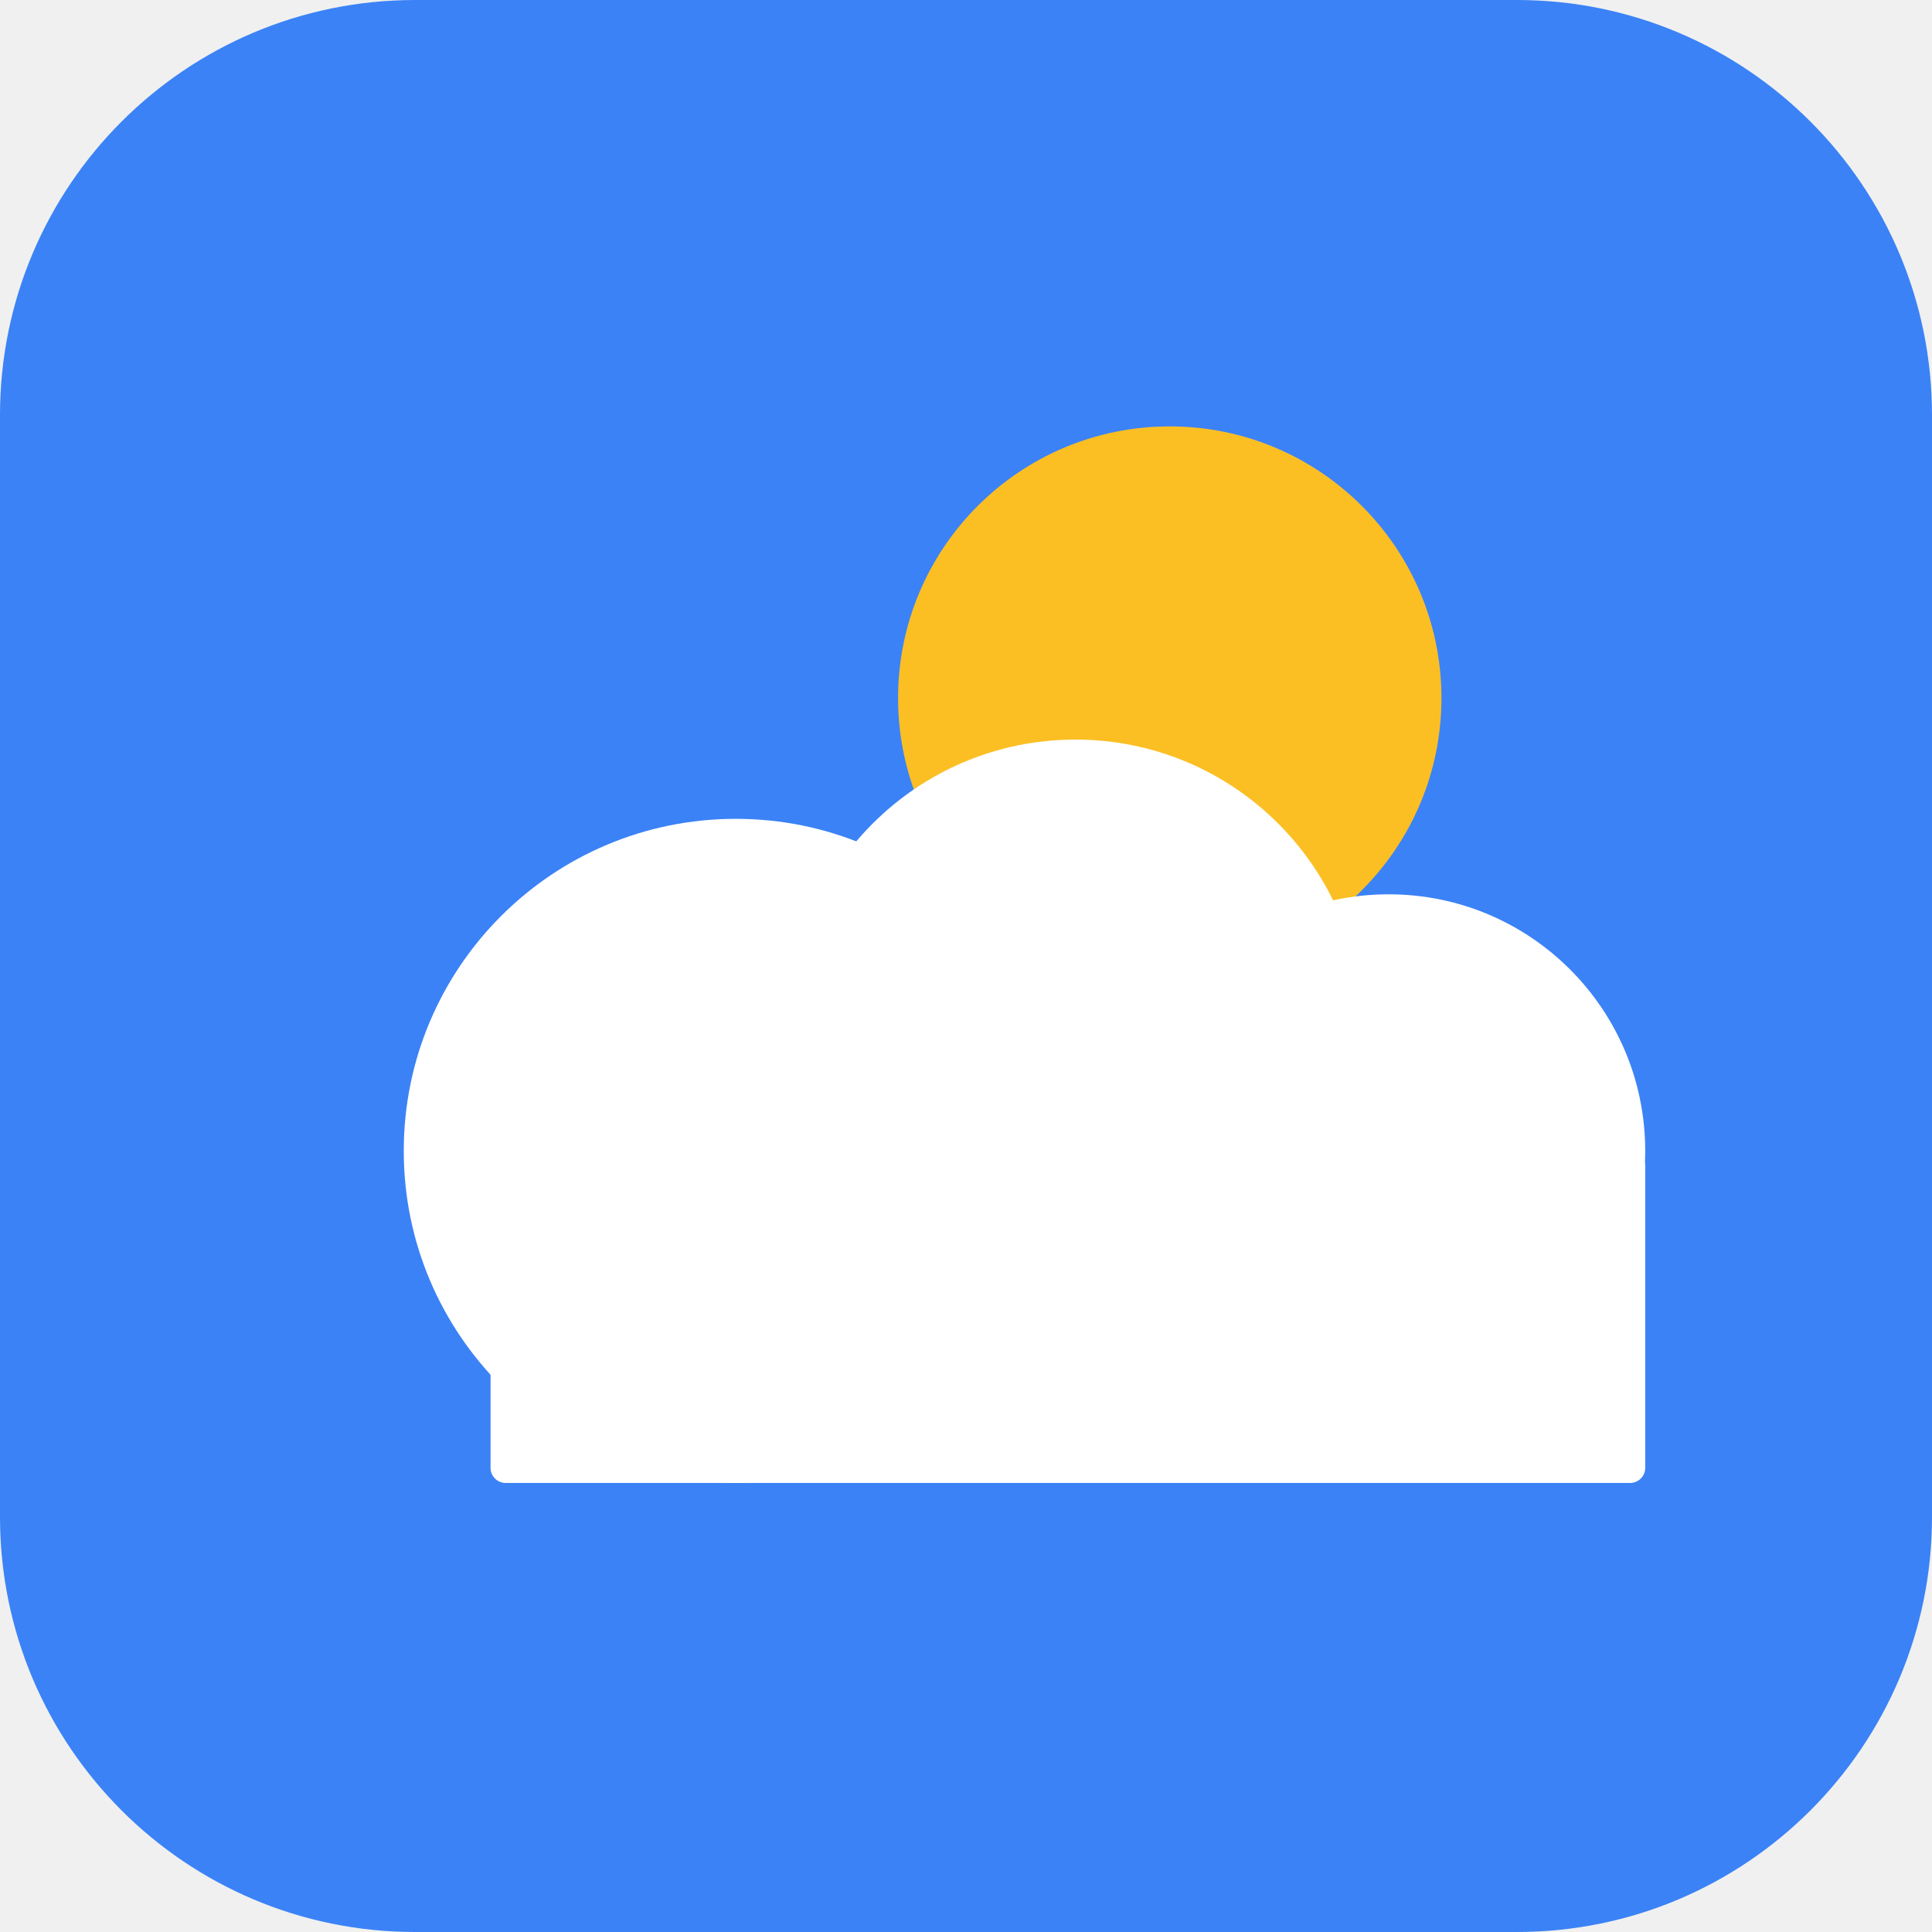
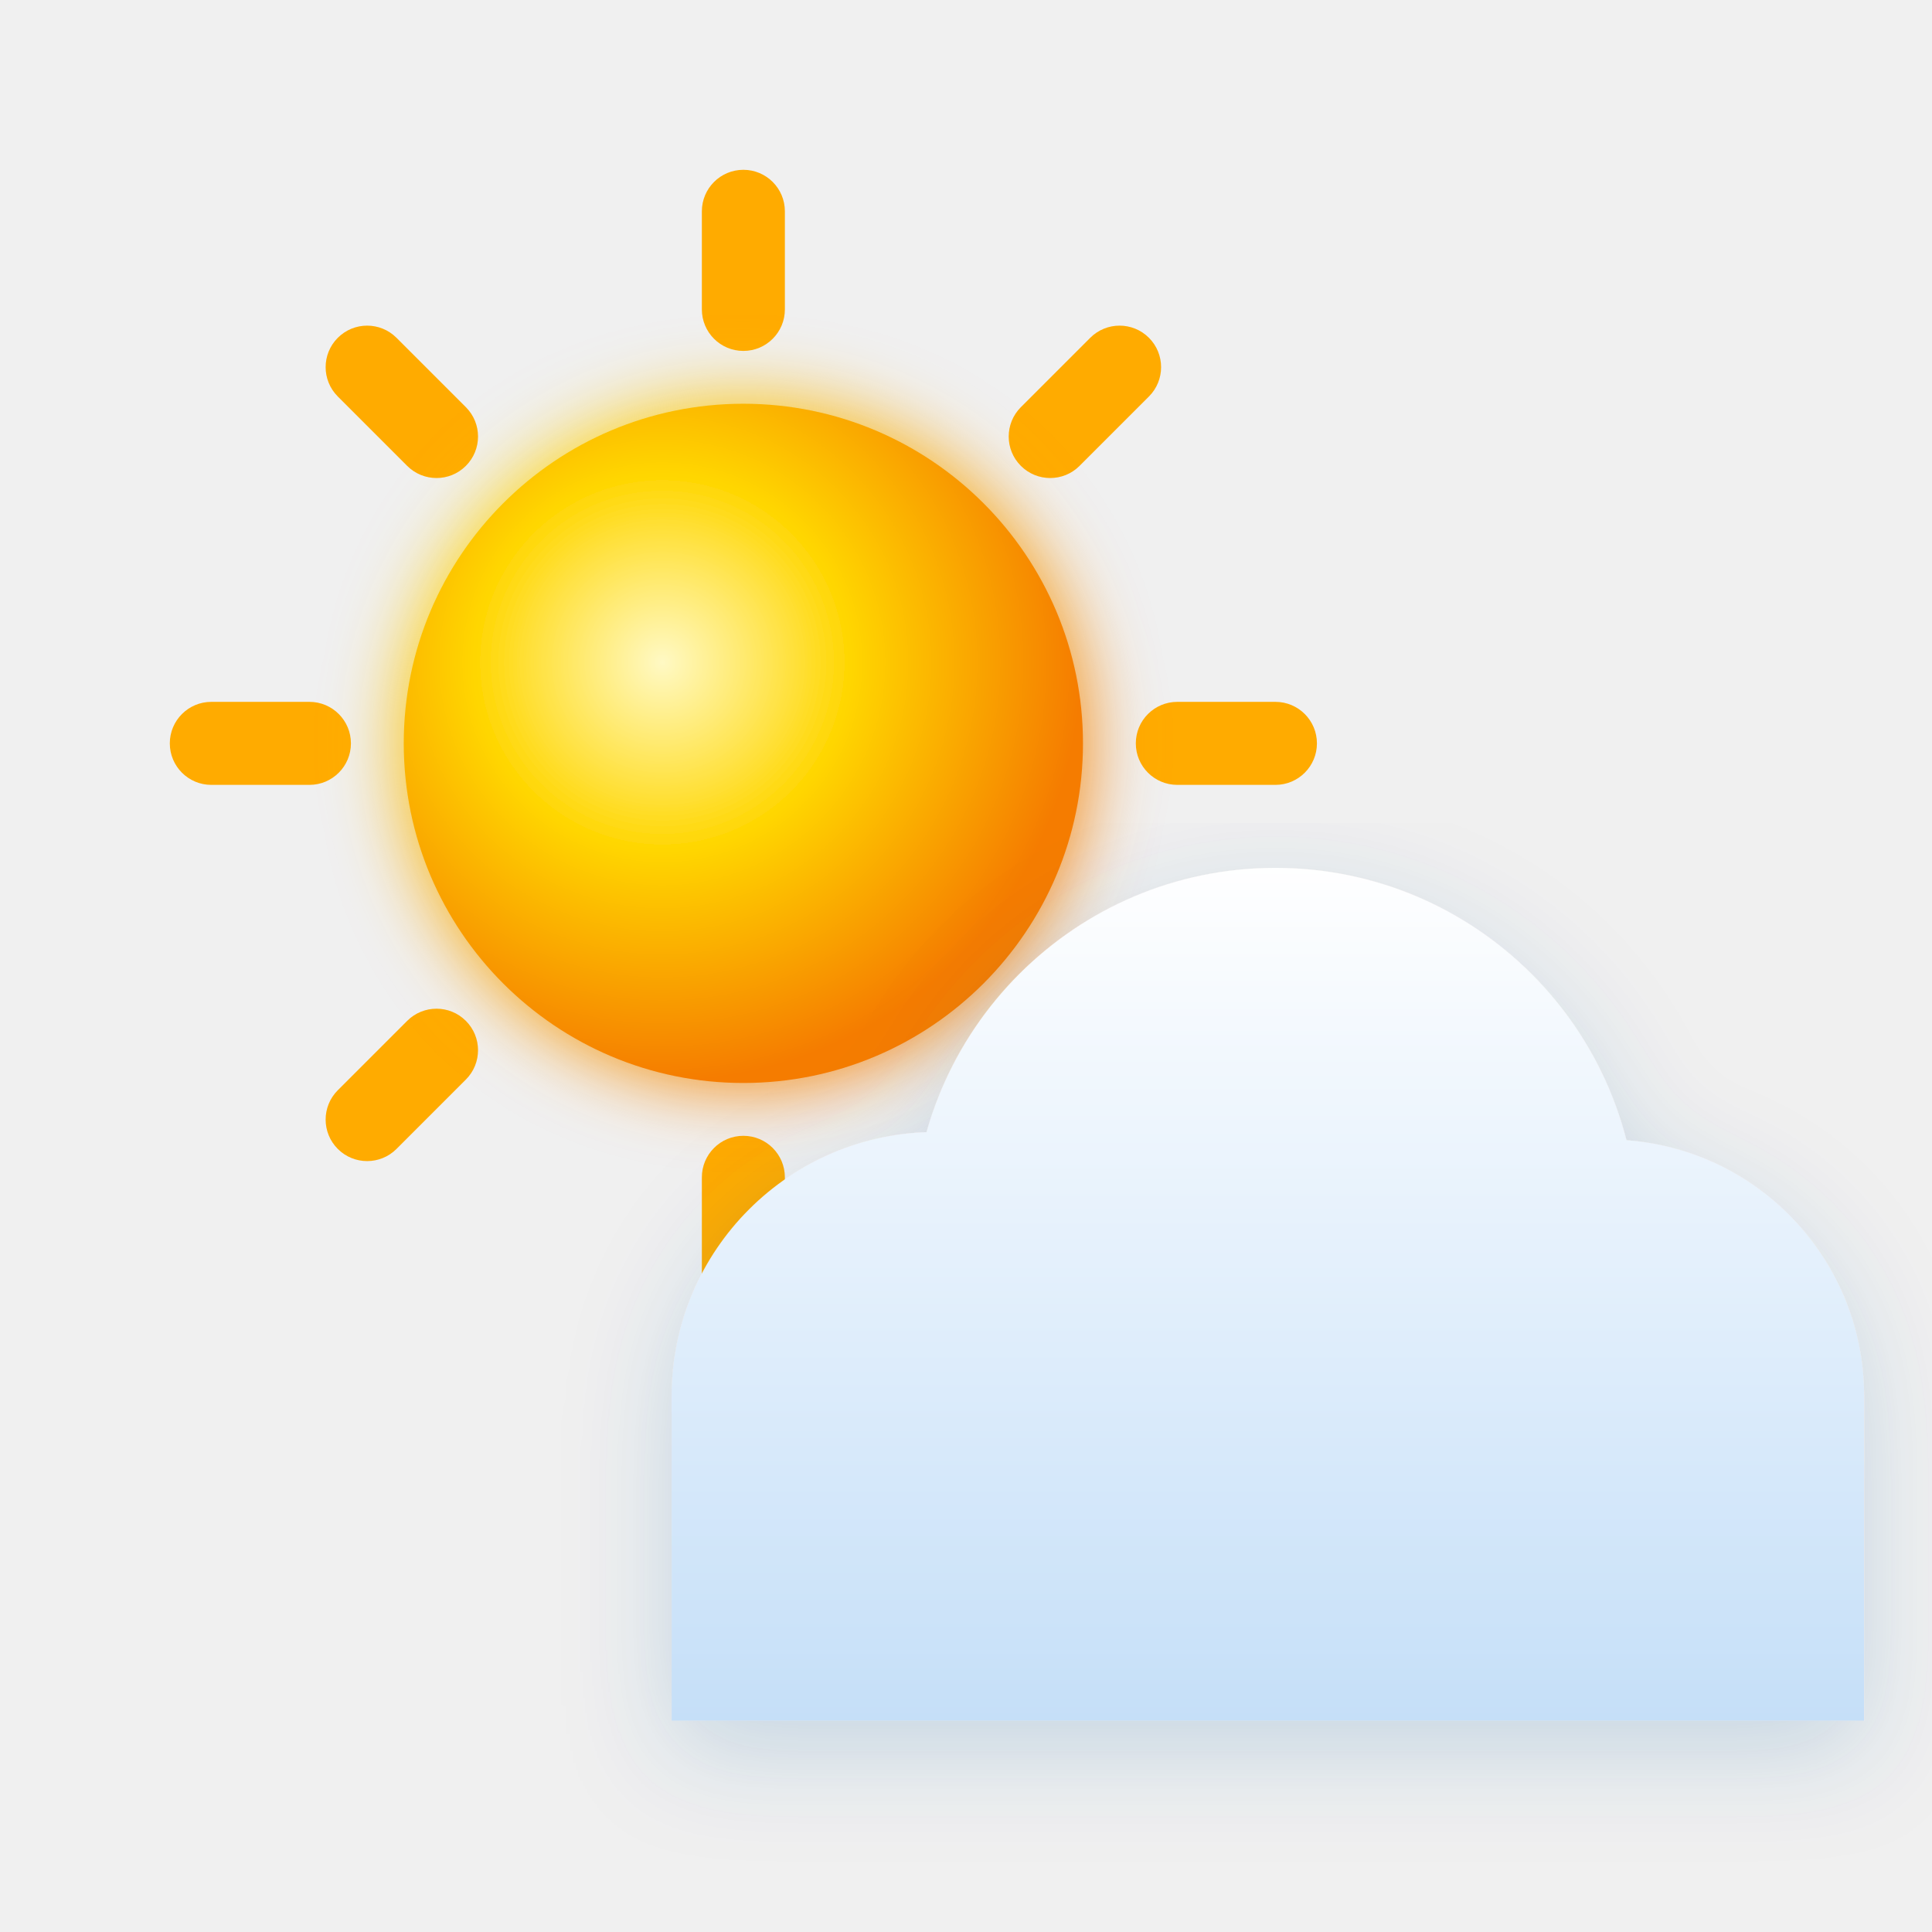
<svg xmlns="http://www.w3.org/2000/svg" viewBox="0 0 512 512">
-   <rect width="512" height="512" rx="110" fill="#3b82f6" />
-   <circle cx="310" cy="185" r="72" fill="#fbbf24" />
-   <circle cx="195" cy="305" r="88" fill="white" />
-   <circle cx="285" cy="272" r="76" fill="white" />
-   <circle cx="368" cy="305" r="68" fill="white" />
-   <rect x="130" y="305" width="306" height="88" rx="4" fill="white" />
+   <defs>
+     <radialGradient id="sunG" cx="38%" cy="38%" r="62%">
+       <stop offset="0%" stop-color="#FFF9C4" />
+       <stop offset="45%" stop-color="#FFD600" />
+       <stop offset="100%" stop-color="#F57C00" />
+     </radialGradient>
+     <linearGradient id="cloudG" x1="0" y1="228" x2="0" y2="456" gradientUnits="userSpaceOnUse">
+       <stop offset="0%" stop-color="#FFFFFF" />
+       <stop offset="100%" stop-color="#C5DFF8" />
+     </linearGradient>
+     <clipPath id="cloudClip">
+       <circle cx="248" cy="370" r="70" />
+       <circle cx="338" cy="326" r="96" />
+       <circle cx="426" cy="370" r="68" />
+       <rect x="178" y="370" width="316" height="86" />
+     </clipPath>
+     <filter id="sunGlow" x="-22%" y="-22%" width="144%" height="144%">
+       <feGaussianBlur stdDeviation="10" result="blur" />
+       <feMerge>
+         <feMergeNode in="blur" />
+         <feMergeNode in="SourceGraphic" />
+       </feMerge>
+     </filter>
+     <filter id="cloudShadow" x="-8%" y="-6%" width="122%" height="130%">
+       <feDropShadow dx="0" dy="8" stdDeviation="14" flood-color="#1a5fa8" flood-opacity="0.18" />
+     </filter>
+   </defs>
+   <g transform="translate(197,197)" fill="#FFAB00">
+     <rect x="-11" y="-152" width="22" height="48" rx="11" transform="rotate(0)" />
+     <rect x="-11" y="-152" width="22" height="48" rx="11" transform="rotate(45)" />
+     <rect x="-11" y="-152" width="22" height="48" rx="11" transform="rotate(90)" />
+     <rect x="-11" y="-152" width="22" height="48" rx="11" transform="rotate(135)" />
+     <rect x="-11" y="-152" width="22" height="48" rx="11" transform="rotate(180)" />
+     <rect x="-11" y="-152" width="22" height="48" rx="11" transform="rotate(225)" />
+     <rect x="-11" y="-152" width="22" height="48" rx="11" transform="rotate(270)" />
+     <rect x="-11" y="-152" width="22" height="48" rx="11" transform="rotate(315)" />
+   </g>
+   <circle cx="197" cy="197" r="90" fill="url(#sunG)" filter="url(#sunGlow)" />
+   <g filter="url(#cloudShadow)">
+     <rect x="174" y="224" width="326" height="232" fill="url(#cloudG)" clip-path="url(#cloudClip)" />
+   </g>
</svg>
